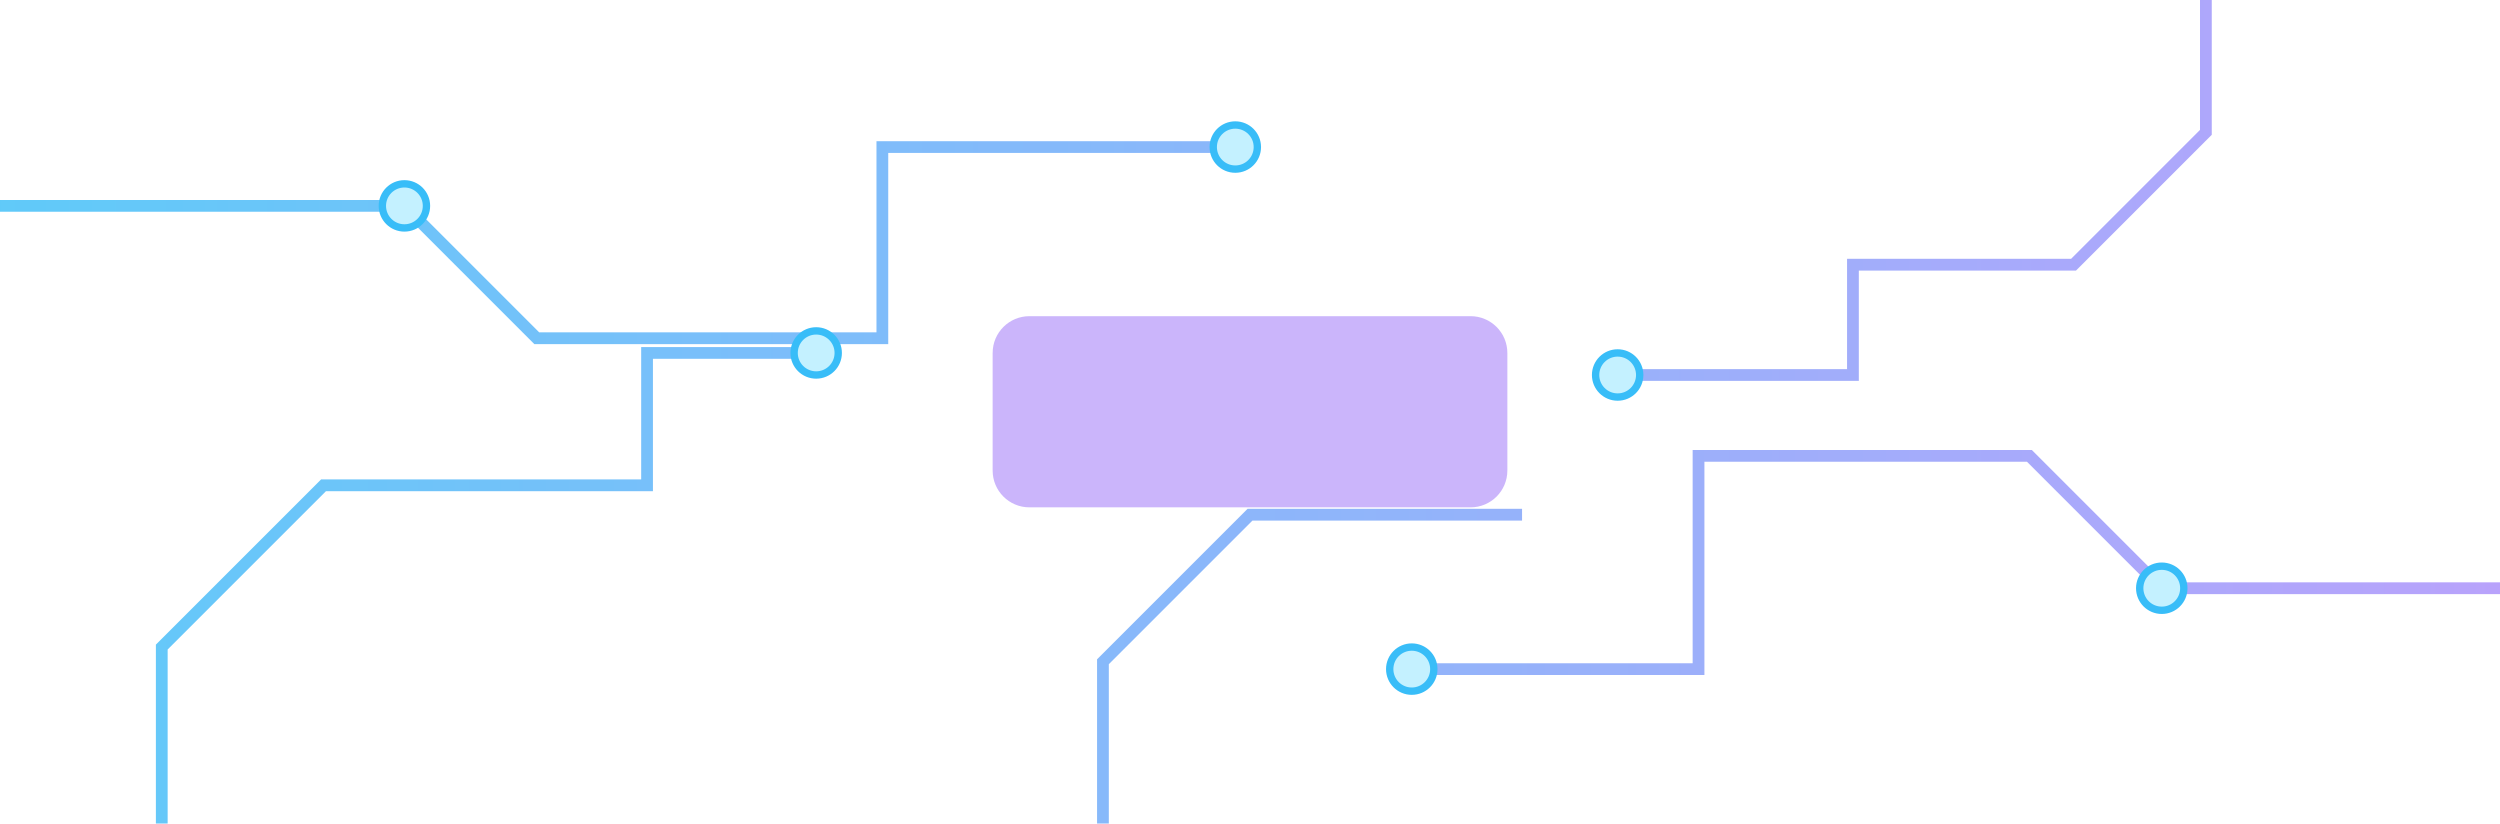
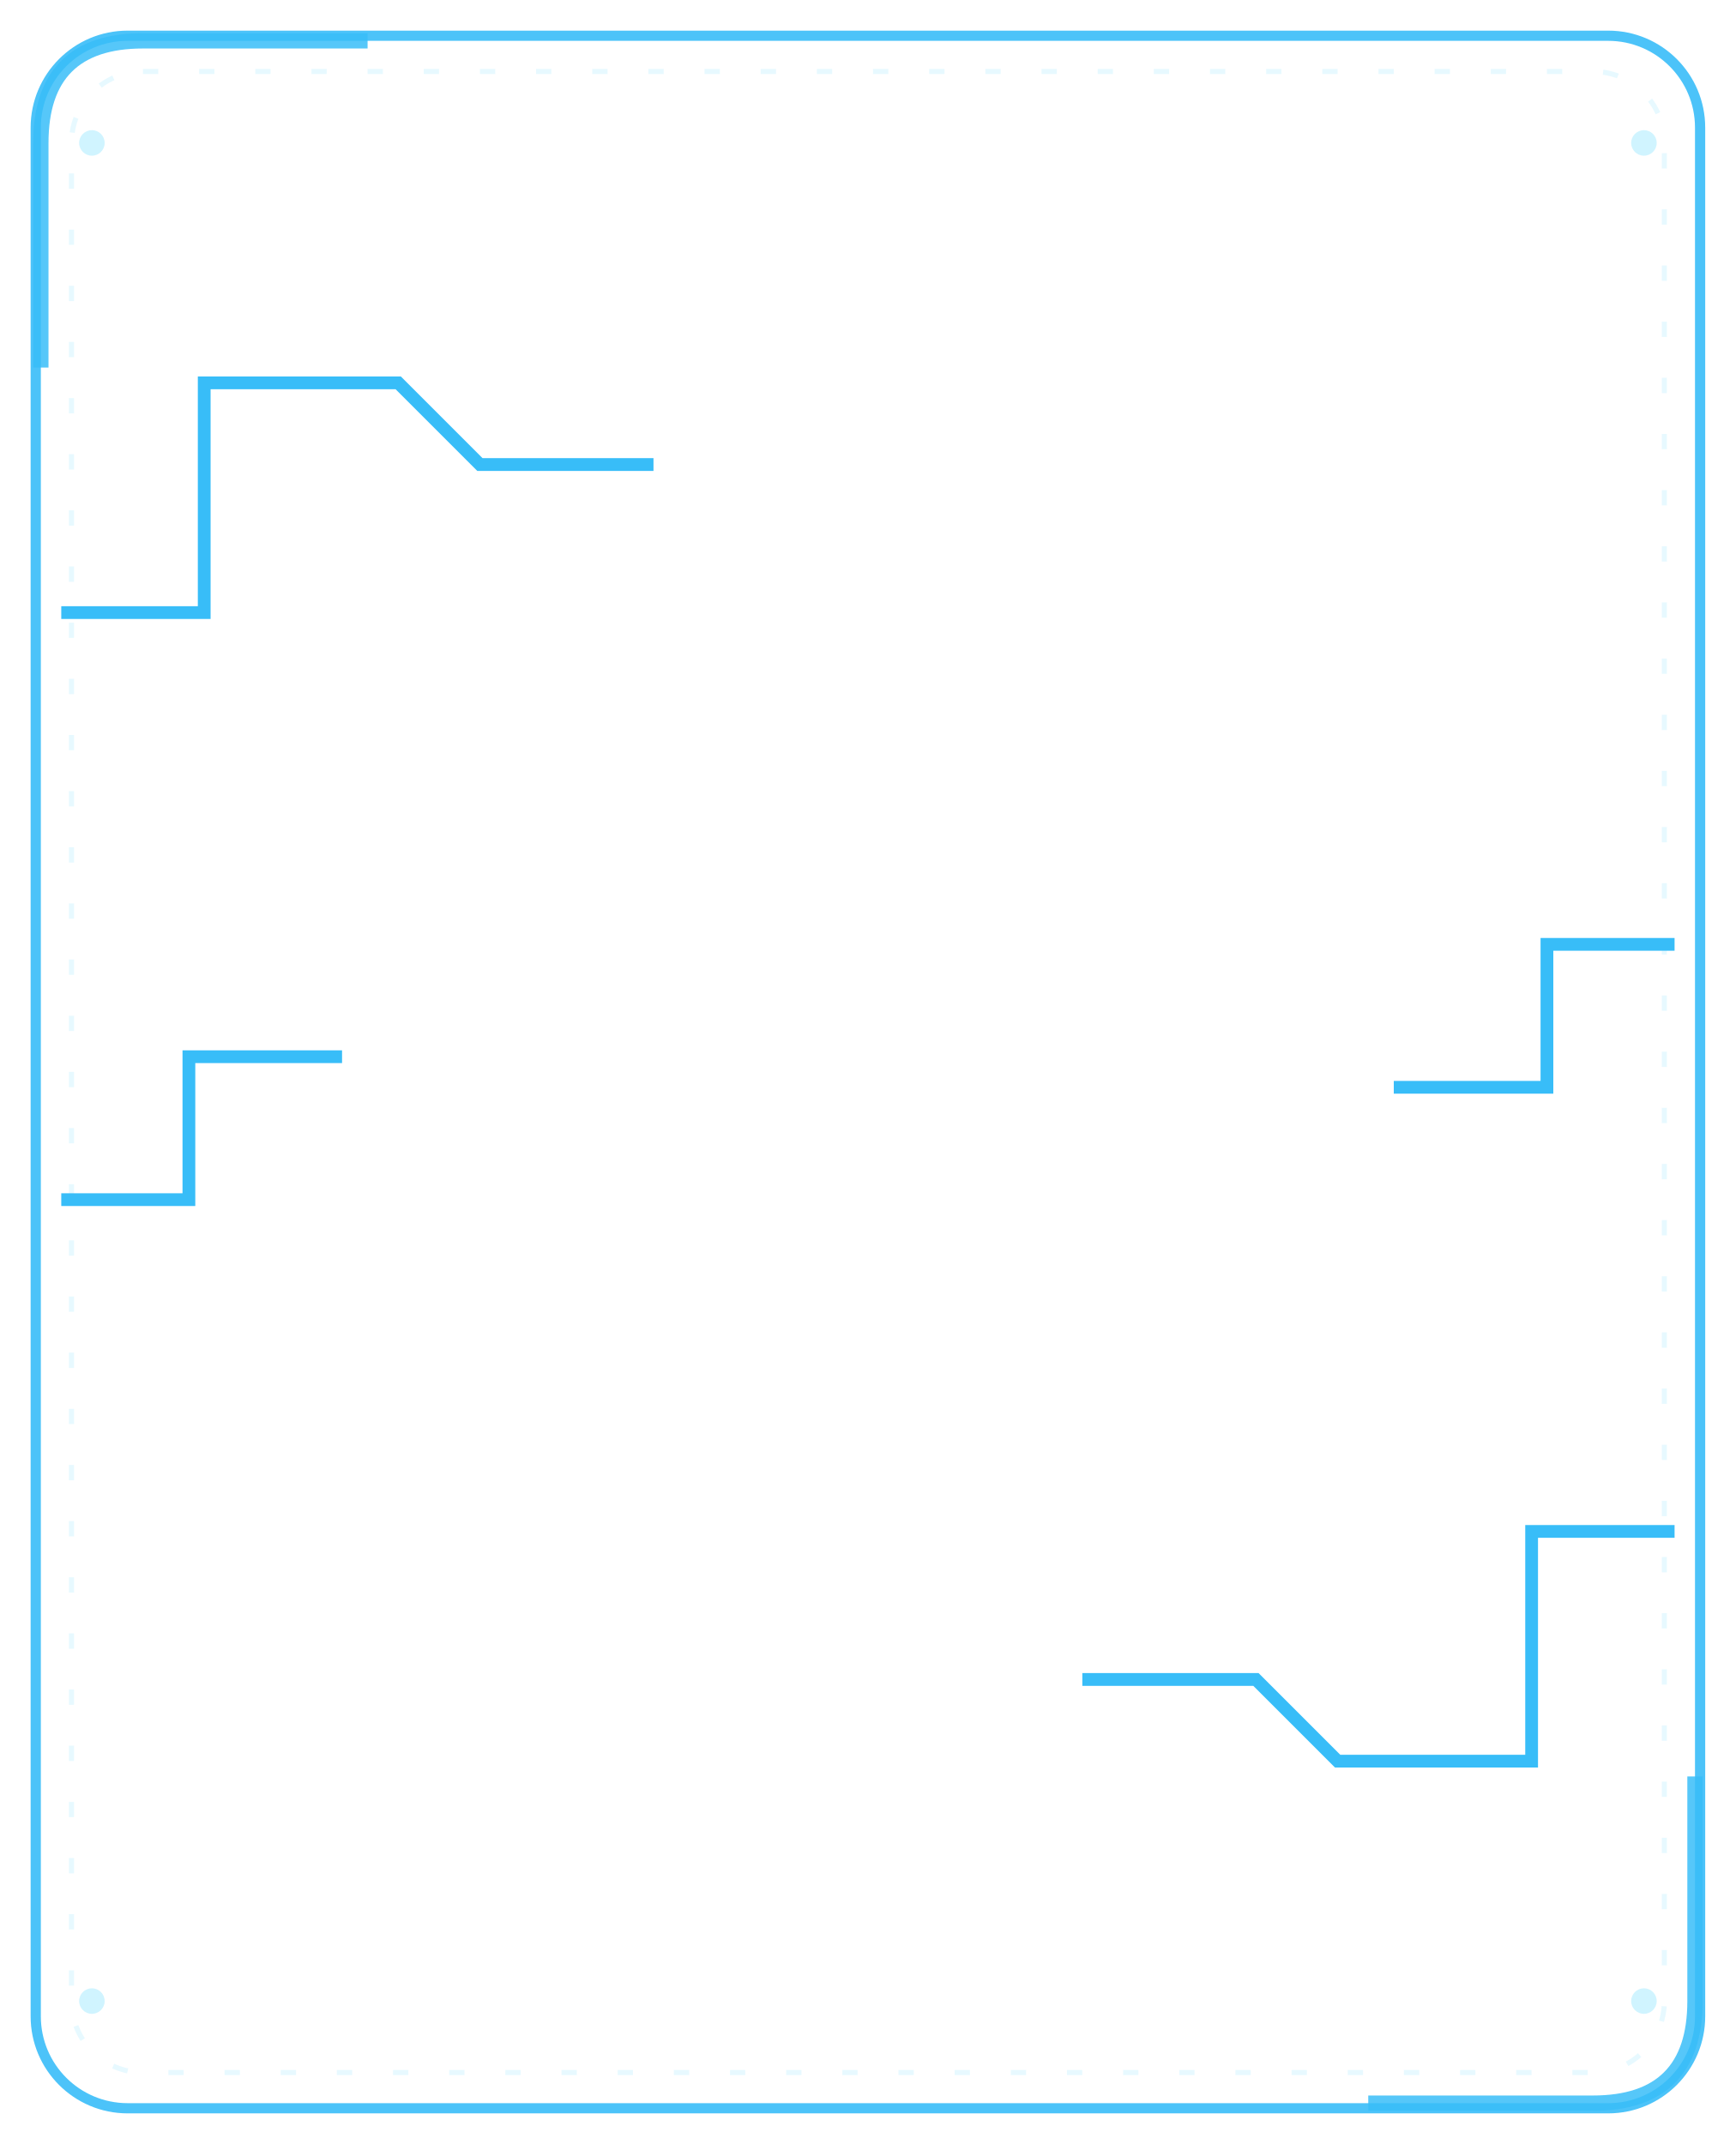
- <svg xmlns="http://www.w3.org/2000/svg" viewBox="0 0 340 112" width="340" height="112" preserveAspectRatio="xMidYMid meet">
-   <defs>
-     <linearGradient id="l" x2="1">
-       <stop stop-color="#38bdf8" />
-       <stop offset="1" stop-color="#a78bfa" />
-     </linearGradient>
-   </defs>
-   <g fill="none" stroke="url(#l)" stroke-width="1.6" opacity=".8">
-     <path d="M0 28H55L73 46H120V20H168M340 80H294L276 62H231V91H192M22 112V88L44 66H88V48H111M300 0V18L282 36H252V51H220M150 112V90L170 70H207" />
+ <svg xmlns="http://www.w3.org/2000/svg" viewBox="0 0 340 420" width="340" height="420" preserveAspectRatio="none">
+   <rect x="7" y="7" width="326" height="406" rx="18" fill="none" stroke="#38bdf8" stroke-width="2" opacity=".9" />
+   <rect x="14" y="14" width="312" height="392" rx="14" fill="none" stroke="#c4f1ff" stroke-width="1" stroke-dasharray="3 8" opacity=".4" />
+   <path d="M12 120h28V75h38l16 16h34M328 300h-28v45h-38l-16-16h-34M12 235h25v-28h30M328 185h-25v28h-30" fill="none" stroke="#38bdf8" stroke-width="2.5" />
+   <g fill="#c4f1ff" opacity=".8">
+     <circle cx="18" cy="28" r="2.5" />
+     <circle cx="322" cy="28" r="2.5" />
+     <circle cx="18" cy="392" r="2.5" />
+     <circle cx="322" cy="392" r="2.5" />
  </g>
-   <g fill="#c4f1ff" stroke="#38bdf8">
-     <circle cx="55" cy="28" r="3" />
-     <circle cx="168" cy="20" r="3" />
-     <circle cx="294" cy="80" r="3" />
-     <circle cx="192" cy="91" r="3" />
-     <circle cx="111" cy="48" r="3" />
-     <circle cx="220" cy="51" r="3" />
-   </g>
-   <g fill="#8b5cf6" opacity=".45">
-     <rect x="135" y="43" width="70" height="26" rx="5" />
-     <rect x="145" y="50" width="50" height="3" rx="1.5" />
-     <rect x="145" y="59" width="32" height="3" rx="1.5" />
-   </g>
+   <path d="M8 72V28Q8 8 28 8h44M332 348v44q0 20-20 20h-44" fill="none" stroke="#38bdf8" stroke-width="3" opacity=".85" />
</svg>
